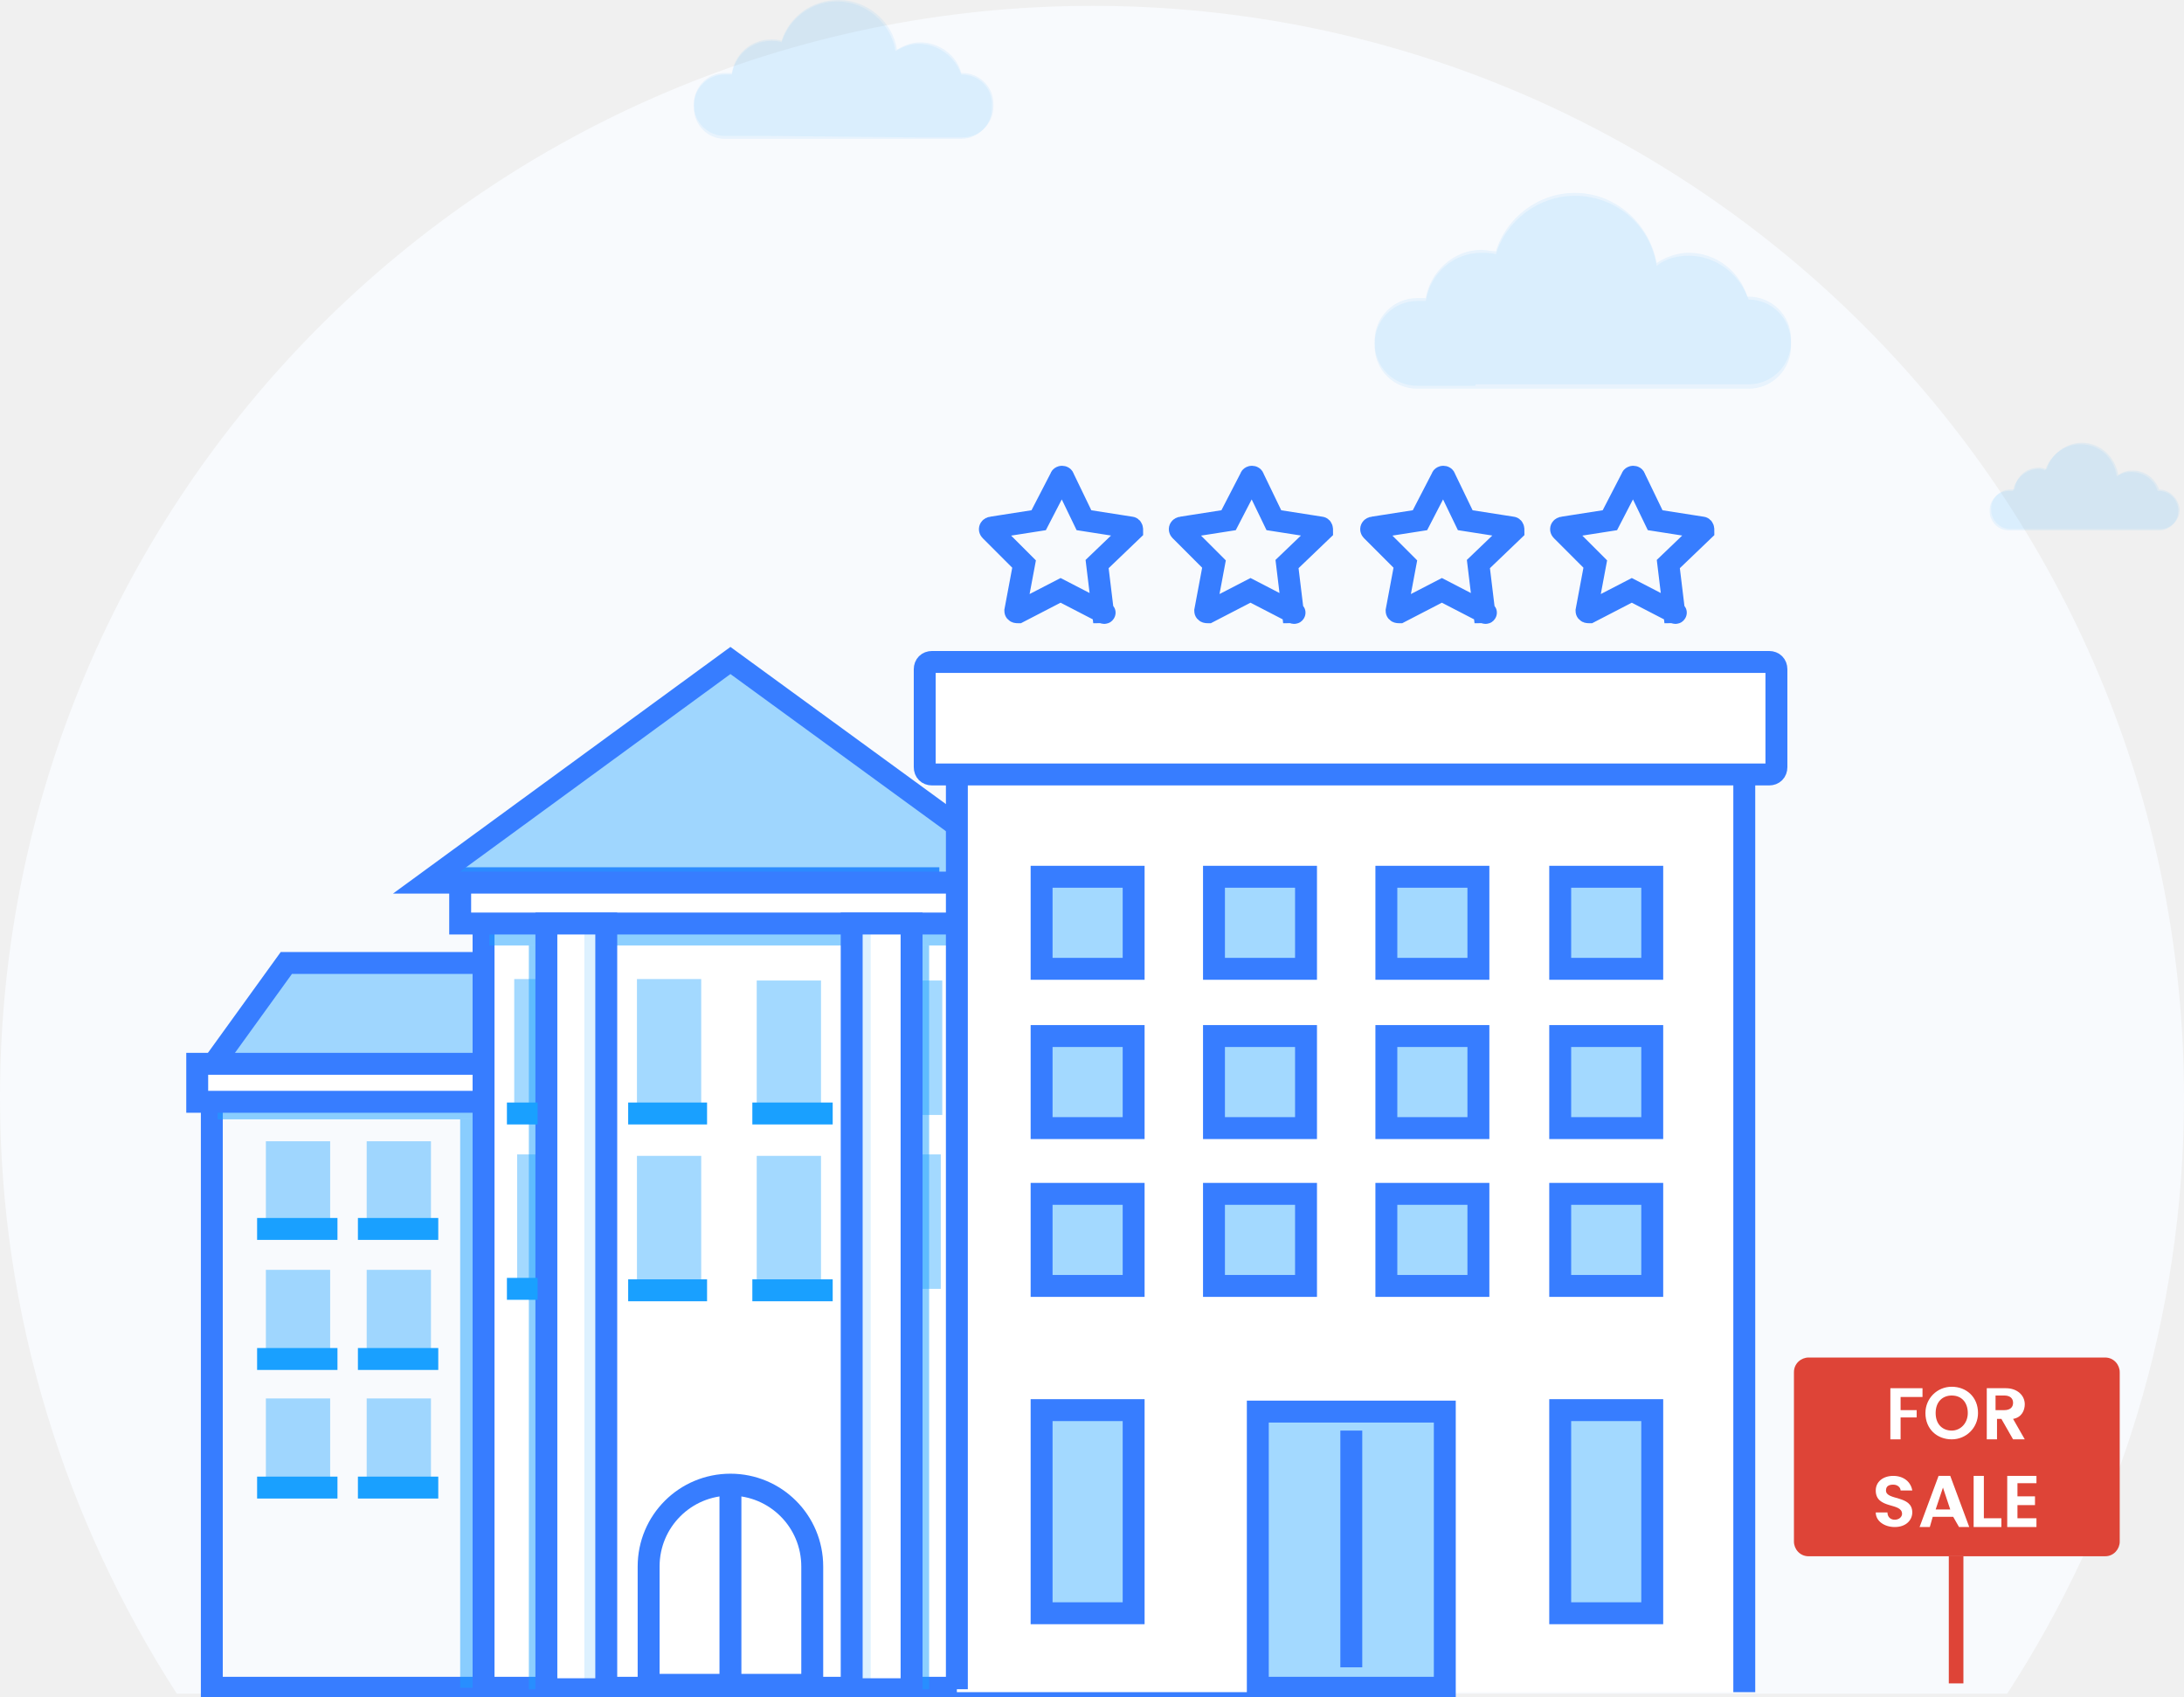
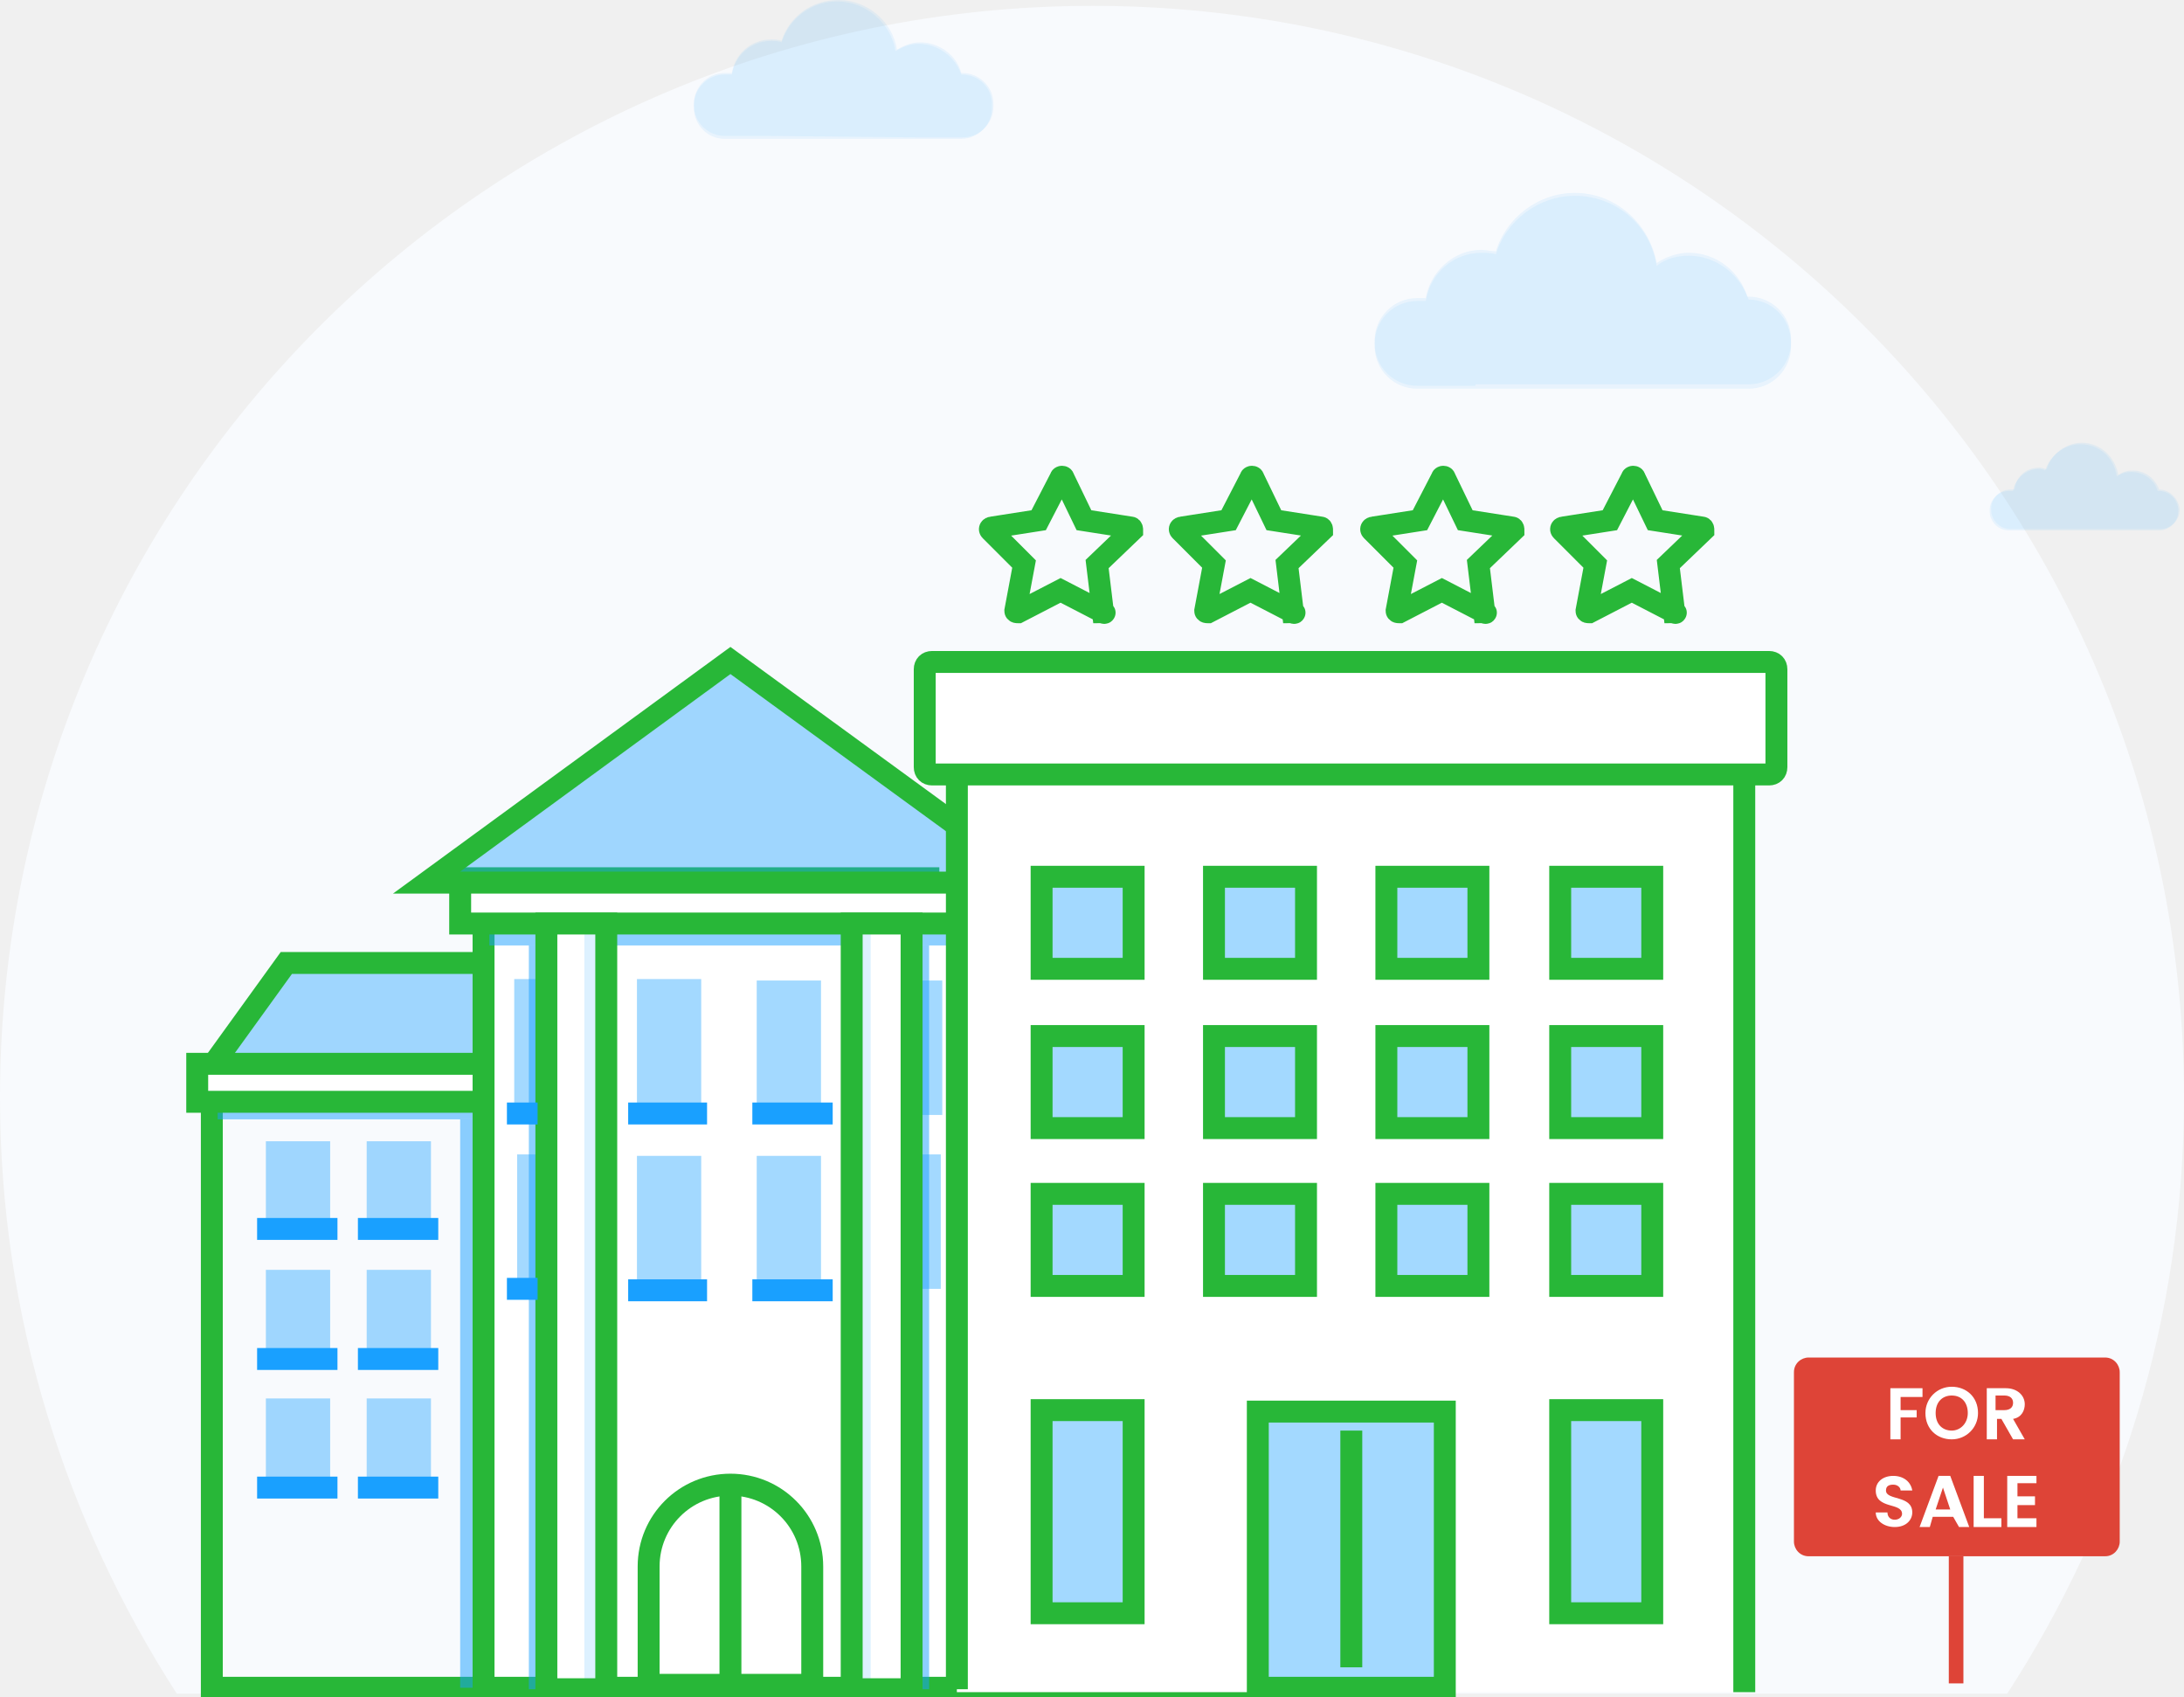
<svg xmlns="http://www.w3.org/2000/svg" x="0px" y="0px" viewBox="0 0 149.5 116.1" style="enable-background:new 0 0 149.5 116.1;" xml:space="preserve">
  <style type="text/css">
	.for-sale-0{fill:#F8FAFD;}
	.for-sale-1{fill:#19A0FF;}
- 	.for-sale-2{fill:none;stroke:#377DFF;}
+ 	.for-sale-2{fill:none;stroke:#28b738;}
	.for-sale-3{fill:none;stroke:#DE4437;}
	.for-sale-4{fill:#FFFFFF;}
	.for-sale-5{fill:#DE4437;}
	.for-sale-7{fill:none;}
	.for-sale-6{fill:none;stroke:#19A0FF;}
</style>
  <path class="for-sale-0 fill-gray-200" d="M74.8,0.4C33.5,0.4,0,33.9,0,75.1c0,15,4.5,29,12.1,40.8h125.3c7.6-11.7,12.1-25.7,12.1-40.8  C149.5,33.9,116,0.4,74.8,0.4z" />
  <g id="forSale_507_">
    <polygon id="forSale_363_" class="for-sale-1 fill-primary-lighter" opacity=".4" points="79.9,65.9 19.6,65.9 14.4,73.1 85,73.1  " />
    <polyline id="forSale_362_" class="for-sale-2 fill-none stroke-primary" stroke-width="1.5" stroke-miterlimit="10" points="85,73.1 79.9,65.9 19.6,65.9 14.4,73.1  " />
    <polygon id="forSale_359_" class="for-sale-2 fill-none stroke-primary" stroke-width="1.5" stroke-miterlimit="10" points="65.6,73 33.9,73 14.5,73 14.5,115.5 84.9,115.5 84.9,73  " />
    <rect id="forSale_358_" x="18.2" y="78.1" class="for-sale-1 fill-primary-lighter" opacity=".4" width="4.4" height="6.1" />
    <rect id="forSale_357_" x="25.1" y="78.1" class="for-sale-1 fill-primary-lighter" opacity=".4" width="4.4" height="6.1" />
    <rect id="forSale_356_" x="18.2" y="86.9" class="for-sale-1 fill-primary-lighter" opacity=".4" width="4.4" height="6.1" />
    <rect id="forSale_355_" x="25.1" y="86.9" class="for-sale-1 fill-primary-lighter" opacity=".4" width="4.4" height="6.1" />
    <rect id="forSale_354_" x="18.2" y="95.7" class="for-sale-1 fill-primary-lighter" opacity=".4" width="4.4" height="6.1" />
    <rect id="forSale_353_" x="25.1" y="95.7" class="for-sale-1 fill-primary-lighter" opacity=".4" width="4.4" height="6.1" />
    <rect id="forSale_352_" x="14.9" y="74" class="for-sale-1 fill-primary-lighter" opacity=".5" width="56.7" height="2.6" />
    <rect id="forSale_351_" x="13.5" y="72.8" class="for-sale-4 fill-white" width="58" height="2.6" />
    <rect id="forSale_350_" x="13.5" y="72.8" class="for-sale-2 fill-none stroke-primary" stroke-width="1.5" stroke-miterlimit="10" width="58" height="2.6" />
    <rect id="forSale_349_" x="31.5" y="76.6" class="for-sale-1 fill-primary-lighter" opacity=".5" width="5.9" height="38.9" />
    <rect id="forSale_348_" x="33.2" y="61.4" class="for-sale-4 fill-white" width="33.6" height="53.7" />
    <rect id="forSale_347_" x="33.1" y="61.8" class="for-sale-2 fill-none stroke-primary" stroke-width="1.5" stroke-miterlimit="10" width="33.6" height="53.7" />
    <rect id="forSale_346_" x="33.5" y="61.6" class="for-sale-1 fill-primary-lighter" opacity=".5" width="32.9" height="3.1" />
    <rect id="forSale_345_" x="31.5" y="60.1" class="for-sale-4 fill-white" width="36.9" height="3.1" />
    <polyline id="forSale_344_" class="for-sale-2 fill-none stroke-primary" stroke-width="1.5" stroke-miterlimit="10" points="65.1,63.2 31.5,63.2 31.5,60.1 64.3,60.1  " />
    <rect id="forSale_343_" x="43.6" y="67" class="for-sale-1 fill-primary-lighter" opacity=".4" width="4.4" height="9.2" />
    <rect id="forSale_340_" x="51.8" y="67.1" class="for-sale-1 fill-primary-lighter" opacity=".4" width="4.4" height="9.2" />
    <rect id="forSale_339_" x="43.6" y="79.1" class="for-sale-1 fill-primary-lighter" opacity=".4" width="4.4" height="9.2" />
    <rect id="forSale_335_" x="51.8" y="79.1" class="for-sale-1 fill-primary-lighter" opacity=".4" width="4.4" height="9.2" />
    <rect id="forSale_332_" x="35.4" y="79" class="for-sale-1 fill-primary-lighter" opacity=".4" width="4.4" height="9.2" />
    <rect id="forSale_331_" x="35.2" y="67" class="for-sale-1 fill-primary-lighter" opacity=".4" width="4.4" height="9.2" />
    <rect id="forSale_330_" x="60.1" y="67.1" class="for-sale-1 fill-primary-lighter" opacity=".4" width="4.4" height="9.2" />
    <rect id="forSale_329_" x="60" y="79" class="for-sale-1 fill-primary-lighter" opacity=".4" width="4.4" height="9.2" />
    <path id="forSale_328_" class="for-sale-4 fill-white" d="M55.7,115.3H44.4v-8.1c0-3.1,2.5-5.6,5.6-5.6l0,0c3.1,0,5.6,2.5,5.6,5.6v8.1H55.7z" />
    <path id="forSale_327_" class="for-sale-2 fill-none stroke-primary" stroke-width="1.5" stroke-miterlimit="10" d="M55.7,115.3H44.4v-8.1c0-3.1,2.5-5.6,5.6-5.6l0,0c3.1,0,5.6,2.5,5.6,5.6v8.1H55.7z" />
    <line id="forSale_326_" class="for-sale-2 fill-none stroke-primary" stroke-width="1.5" stroke-miterlimit="10" x1="50" y1="101.9" x2="50" y2="115.3" />
    <rect id="forSale_324_" x="36.2" y="64.7" class="for-sale-1 fill-primary-lighter" opacity=".5" width="3" height="50.9" />
    <rect id="forSale_323_" x="60.5" y="64.7" class="for-sale-1 fill-primary-lighter" opacity=".5" width="3.1" height="50.9" />
    <rect id="forSale_319_" x="37.4" y="63.2" class="for-sale-4 fill-white" width="4.1" height="52.4" />
    <rect id="forSale_317_" x="40" y="63.2" class="for-sale-1 fill-primary-lighter" opacity=".15" width="1.1" height="52.4" />
    <rect id="forSale_316_" x="37.4" y="63.2" class="for-sale-2 fill-none stroke-primary" stroke-width="1.5" stroke-miterlimit="10" width="4.1" height="52.4" />
    <rect id="forSale_315_" x="58.3" y="63.2" class="for-sale-4 fill-white" width="4.1" height="52.4" />
    <rect id="forSale_313_" x="58.3" y="63.2" class="for-sale-1 fill-primary-lighter" opacity=".15" width="1.3" height="52.4" />
    <rect id="forSale_312_" x="58.3" y="63.2" class="for-sale-2 fill-none stroke-primary" stroke-width="1.5" stroke-miterlimit="10" width="4.1" height="52.4" />
    <polygon id="forSale_311_" class="for-sale-1 fill-primary-lighter" opacity=".4" points="70.9,60.4 29.2,60.4 50,45.2  " />
    <polyline id="forSale_310_" class="for-sale-2 fill-none stroke-primary" stroke-width="1.5" stroke-miterlimit="10" points="65.1,60.4 29.2,60.4 50,45.2 65.5,56.5  " />
    <line id="forSale_309_" class="for-sale-6 fill-none stroke-primary-lighter" stroke-width="1.5" stroke-miterlimit="10" x1="23.1" y1="101.8" x2="17.6" y2="101.8" />
    <line id="forSale_308_" class="for-sale-6 fill-none stroke-primary-lighter" stroke-width="1.5" stroke-miterlimit="10" x1="30" y1="101.8" x2="24.5" y2="101.8" />
    <line id="forSale_307_" class="for-sale-6 fill-none stroke-primary-lighter" stroke-width="1.5" stroke-miterlimit="10" x1="23.1" y1="93" x2="17.6" y2="93" />
    <line id="forSale_306_" class="for-sale-6 fill-none stroke-primary-lighter" stroke-width="1.5" stroke-miterlimit="10" x1="30" y1="93" x2="24.5" y2="93" />
    <line id="forSale_304_" class="for-sale-6 fill-none stroke-primary-lighter" stroke-width="1.5" stroke-miterlimit="10" x1="23.1" y1="84.1" x2="17.6" y2="84.1" />
    <line id="forSale_303_" class="for-sale-6 fill-none stroke-primary-lighter" stroke-width="1.5" stroke-miterlimit="10" x1="30" y1="84.1" x2="24.5" y2="84.1" />
    <line id="forSale_301_" class="for-sale-6 fill-none stroke-primary-lighter" stroke-width="1.5" stroke-miterlimit="10" x1="48.4" y1="88.3" x2="43" y2="88.3" />
    <line id="forSale_300_" class="for-sale-6 fill-none stroke-primary-lighter" stroke-width="1.5" stroke-miterlimit="10" x1="57" y1="88.3" x2="51.5" y2="88.3" />
    <line id="forSale_299_" class="for-sale-6 fill-none stroke-primary-lighter" stroke-width="1.5" stroke-miterlimit="10" x1="48.4" y1="76.2" x2="43" y2="76.2" />
    <line id="forSale_295_" class="for-sale-6 fill-none stroke-primary-lighter" stroke-width="1.5" stroke-miterlimit="10" x1="36.8" y1="76.2" x2="34.7" y2="76.2" />
    <line id="forSale_294_" class="for-sale-6 fill-none stroke-primary-lighter" stroke-width="1.5" stroke-miterlimit="10" x1="36.8" y1="88.2" x2="34.7" y2="88.2" />
    <line id="forSale_291_" class="for-sale-6 fill-none stroke-primary-lighter" stroke-width="1.5" stroke-miterlimit="10" x1="57" y1="76.2" x2="51.5" y2="76.2" />
  </g>
  <g id="forSale_142_" opacity=".5">
    <path id="forSale_198_" class="for-sale-1 fill-primary-lighter" opacity=".15" d="M119.7,20.5L119.7,20.5c-0.6-1.7-2.2-3-4.1-3c-0.8,0-1.6,0.2-2.2,0.7   c-0.4-2.7-2.7-4.8-5.6-4.8c-2.5,0-4.7,1.7-5.4,4c-0.3-0.1-0.7-0.1-1-0.1c-1.9,0-3.5,1.4-3.8,3.3H97c-1.6,0-2.9,1.3-2.9,2.9v0.2   c0,1.6,1.3,2.9,2.9,2.9h22.7c1.6,0,2.9-1.3,2.9-2.9v-0.2C122.6,21.8,121.3,20.5,119.7,20.5z" />
    <path id="forSale_192_" class="for-sale-1 fill-primary-lighter" opacity=".15" d="M101,26.4h-4c-1.6,0-2.9-1.3-2.9-2.9v-0.2c0-1.6,1.3-2.9,2.9-2.9h0.6   c0.3-1.8,1.9-3.3,3.8-3.3c0.3,0,0.7,0.1,1,0.1c0.7-2.3,2.9-4,5.4-4c2.8,0,5.1,2.1,5.6,4.8c0.6-0.4,1.4-0.7,2.2-0.7   c1.9,0,3.5,1.3,4,3h0.1c1.6,0,2.9,1.3,2.9,2.9v0.2c0,1.6-1.3,2.9-2.9,2.9h-4.4H101V26.4z" />
  </g>
  <g id="forSale_179_" opacity=".5">
    <path id="forSale_181_" class="for-sale-1 fill-primary-lighter" opacity=".15" d="M65.8,5.1L65.8,5.1C65.4,3.9,64.2,3,62.9,3c-0.6,0-1.1,0.2-1.6,0.5c-0.3-1.9-2-3.4-4-3.4   c-1.8,0-3.3,1.2-3.8,2.8c-0.2-0.1-0.5-0.1-0.7-0.1c-1.4,0-2.5,1-2.7,2.3h-0.5c-1.1,0-2.1,0.9-2.1,2.1v0.2c0,1.1,0.9,2.1,2.1,2.1   h16.2c1.1,0,2.1-0.9,2.1-2.1V7.1C67.9,6,67,5.1,65.8,5.1z" />
    <path id="forSale_180_" class="for-sale-1 fill-primary-lighter" opacity=".15" d="M52.5,9.3h-2.9c-1.1,0-2.1-0.9-2.1-2.1V7.1C47.5,6,48.4,5,49.6,5h0.5   c0.2-1.3,1.3-2.3,2.7-2.3c0.2,0,0.5,0,0.7,0.1C54,1.2,55.5,0,57.4,0c2,0,3.7,1.5,4,3.4c0.5-0.3,1-0.5,1.6-0.5   c1.3,0,2.5,0.9,2.8,2.1h0.1C67,5,68,5.9,68,7.1v0.2c0,1.1-0.9,2.1-2.1,2.1h-3.1L52.5,9.3L52.5,9.3z" />
  </g>
  <g id="forSale_176_" opacity=".5">
    <path id="forSale_178_" class="for-sale-1 fill-primary-lighter" opacity=".15" d="M147.8,33.5L147.8,33.5c-0.3-0.8-1-1.3-1.8-1.3c-0.4,0-0.7,0.1-1,0.3   c-0.2-1.2-1.2-2.2-2.5-2.2c-1.1,0-2.1,0.8-2.4,1.8c-0.1,0-0.3-0.1-0.5-0.1c-0.9,0-1.6,0.6-1.7,1.5h-0.3c-0.7,0-1.3,0.6-1.3,1.3v0.1   c0,0.7,0.6,1.3,1.3,1.3h10.3c0.7,0,1.3-0.6,1.3-1.3v-0.1C149.1,34.1,148.5,33.5,147.8,33.5z" />
    <path id="forSale_177_" class="for-sale-1 fill-primary-lighter" opacity=".15" d="M139.3,36.3h-1.8c-0.7,0-1.3-0.6-1.3-1.3v-0.1c0-0.7,0.6-1.3,1.3-1.3h0.3   c0.1-0.8,0.9-1.5,1.7-1.5c0.2,0,0.3,0,0.5,0.1c0.3-1,1.3-1.8,2.4-1.8c1.3,0,2.3,0.9,2.5,2.2c0.3-0.2,0.6-0.3,1-0.3   c0.9,0,1.6,0.6,1.8,1.3h0.1c0.7,0,1.3,0.6,1.3,1.3V35c0,0.7-0.6,1.3-1.3,1.3h-2H139.3z" />
  </g>
  <g id="forSale_125_">
    <rect id="forSale_279_" x="65.5" y="50.9" class="for-sale-4 fill-white" width="53.9" height="64.9" />
    <polyline id="forSale_124_" class="for-sale-2 fill-none stroke-primary" stroke-width="1.5" stroke-miterlimit="10" points="65.5,115.6 65.5,50.9 119.4,50.9 119.4,115.8  " />
    <rect id="forSale_275_" x="86.1" y="96.6" class="for-sale-1 fill-primary-lighter" opacity=".4" width="12.8" height="18.9" />
    <rect id="forSale_9_" x="86.1" y="96.6" class="for-sale-2 fill-none stroke-primary" stroke-width="1.5" stroke-miterlimit="10" width="12.8" height="18.9" />
    <line class="for-sale-7 fill-none" x1="65.8" y1="115.4" x2="119.8" y2="115.4" />
    <line id="forSale_8_" class="for-sale-2 fill-none stroke-primary" stroke-width="1.5" stroke-miterlimit="10" x1="92.5" y1="97.9" x2="92.5" y2="114.1" />
    <rect id="forSale_271_" x="71.3" y="60" class="for-sale-1 fill-primary-lighter" opacity=".4" width="6.3" height="6.3" />
    <rect id="forSale_270_" x="83.1" y="60" class="for-sale-1 fill-primary-lighter" opacity=".4" width="6.3" height="6.3" />
    <rect id="forSale_7_" x="94.9" y="60" class="for-sale-1 fill-primary-lighter" opacity=".4" width="6.3" height="6.3" />
    <rect id="forSale_6_" x="106.8" y="60" class="for-sale-1 fill-primary-lighter" opacity=".4" width="6.3" height="6.3" />
    <rect id="forSale_257_" x="71.3" y="70.9" class="for-sale-1 fill-primary-lighter" opacity=".4" width="6.3" height="6.3" />
    <rect id="forSale_255_" x="83.1" y="70.9" class="for-sale-1 fill-primary-lighter" opacity=".4" width="6.3" height="6.3" />
    <rect id="forSale_254_" x="94.9" y="70.9" class="for-sale-1 fill-primary-lighter" opacity=".4" width="6.3" height="6.3" />
    <rect id="forSale_5_" x="106.8" y="70.9" class="for-sale-1 fill-primary-lighter" opacity=".4" width="6.3" height="6.3" />
    <rect id="forSale_252_" x="71.3" y="81.7" class="for-sale-1 fill-primary-lighter" opacity=".4" width="6.3" height="6.3" />
    <rect id="forSale_249_" x="83.1" y="81.7" class="for-sale-1 fill-primary-lighter" opacity=".4" width="6.3" height="6.3" />
    <rect id="forSale_247_" x="94.9" y="81.7" class="for-sale-1 fill-primary-lighter" opacity=".4" width="6.3" height="6.3" />
    <rect id="forSale_246_" x="106.8" y="81.7" class="for-sale-1 fill-primary-lighter" opacity=".4" width="6.3" height="6.3" />
    <rect id="forSale_245_" x="71.3" y="60" class="for-sale-2 fill-none stroke-primary" stroke-width="1.5" stroke-miterlimit="10" width="6.3" height="6.3" />
    <rect id="forSale_4_" x="83.1" y="60" class="for-sale-2 fill-none stroke-primary" stroke-width="1.5" stroke-miterlimit="10" width="6.3" height="6.3" />
    <rect id="forSale_242_" x="94.9" y="60" class="for-sale-2 fill-none stroke-primary" stroke-width="1.5" stroke-miterlimit="10" width="6.3" height="6.3" />
    <rect id="forSale_241_" x="106.8" y="60" class="for-sale-2 fill-none stroke-primary" stroke-width="1.5" stroke-miterlimit="10" width="6.3" height="6.3" />
    <rect id="forSale_230_" x="71.3" y="70.9" class="for-sale-2 fill-none stroke-primary" stroke-width="1.5" stroke-miterlimit="10" width="6.3" height="6.3" />
    <rect id="forSale_227_" x="83.1" y="70.9" class="for-sale-2 fill-none stroke-primary" stroke-width="1.5" stroke-miterlimit="10" width="6.3" height="6.3" />
    <rect id="forSale_219_" x="94.9" y="70.9" class="for-sale-2 fill-none stroke-primary" stroke-width="1.5" stroke-miterlimit="10" width="6.3" height="6.3" />
    <rect id="forSale_3_" x="106.8" y="70.9" class="for-sale-2 fill-none stroke-primary" stroke-width="1.5" stroke-miterlimit="10" width="6.3" height="6.3" />
    <rect id="forSale_204_" x="71.3" y="81.7" class="for-sale-2 fill-none stroke-primary" stroke-width="1.5" stroke-miterlimit="10" width="6.3" height="6.3" />
    <rect id="forSale_203_" x="71.3" y="96.5" class="for-sale-1 fill-primary-lighter" opacity=".4" width="6.3" height="13.9" />
    <rect id="forSale_200_" x="106.8" y="96.5" class="for-sale-1 fill-primary-lighter" opacity=".4" width="6.3" height="13.9" />
    <rect id="forSale_197_" x="71.3" y="96.5" class="for-sale-2 fill-none stroke-primary" stroke-width="1.5" stroke-miterlimit="10" width="6.3" height="13.9" />
    <rect id="forSale_191_" x="106.8" y="96.5" class="for-sale-2 fill-none stroke-primary" stroke-width="1.5" stroke-miterlimit="10" width="6.3" height="13.9" />
    <rect id="forSale_2_" x="83.1" y="81.7" class="for-sale-2 fill-none stroke-primary" stroke-width="1.5" stroke-miterlimit="10" width="6.3" height="6.3" />
    <rect id="forSale_1_" x="94.9" y="81.7" class="for-sale-2 fill-none stroke-primary" stroke-width="1.5" stroke-miterlimit="10" width="6.3" height="6.3" />
    <rect id="forSale_165_" x="106.8" y="81.7" class="for-sale-2 fill-none stroke-primary" stroke-width="1.5" stroke-miterlimit="10" width="6.3" height="6.3" />
    <rect id="forSale_162_" x="63.3" y="45.3" class="for-sale-4 fill-white" width="58.3" height="7.7" />
    <path id="forSale_160_" class="for-sale-2 fill-none stroke-primary" stroke-width="1.5" stroke-miterlimit="10" d="M121.1,53H63.8c-0.3,0-0.5-0.2-0.5-0.5v-6.7c0-0.3,0.2-0.5,0.5-0.5h57.3   c0.3,0,0.5,0.2,0.5,0.5v6.7C121.6,52.8,121.4,53,121.1,53z" />
    <path id="forSale_158_" class="for-sale-2 fill-none stroke-primary" stroke-width="1.5" stroke-miterlimit="10" d="M75.5,41.9l-2.9-1.5l-2.9,1.5c-0.1,0-0.2,0-0.2-0.1l0.6-3.2l-2.3-2.3   c-0.1-0.1,0-0.2,0.1-0.2l3.2-0.5l1.5-2.9c0-0.1,0.2-0.1,0.2,0l1.4,2.9l3.2,0.5c0.1,0,0.1,0.1,0.1,0.2l-2.4,2.3L75.5,41.9   C75.7,41.9,75.6,42,75.5,41.9z" />
    <path id="forSale_153_" class="for-sale-2 fill-none stroke-primary" stroke-width="1.5" stroke-miterlimit="10" d="M88.5,41.9l-2.9-1.5l-2.9,1.5c-0.1,0-0.2,0-0.2-0.1l0.6-3.2l-2.3-2.3   c-0.1-0.1,0-0.2,0.1-0.2l3.2-0.5l1.5-2.9c0-0.1,0.2-0.1,0.2,0l1.4,2.9l3.2,0.5c0.1,0,0.1,0.1,0.1,0.2l-2.4,2.3L88.5,41.9   C88.7,41.9,88.6,42,88.5,41.9z" />
    <path id="forSale_152_" class="for-sale-2 fill-none stroke-primary" stroke-width="1.5" stroke-miterlimit="10" d="M101.6,41.9l-2.9-1.5l-2.9,1.5c-0.1,0-0.2,0-0.2-0.1l0.6-3.2l-2.3-2.3   c-0.1-0.1,0-0.2,0.1-0.2l3.2-0.5l1.5-2.9c0-0.1,0.2-0.1,0.2,0l1.4,2.9l3.2,0.5c0.1,0,0.1,0.1,0.1,0.2l-2.4,2.3L101.6,41.9   C101.8,41.9,101.7,42,101.6,41.9z" />
    <path id="forSale_149_" class="for-sale-2 fill-none stroke-primary" stroke-width="1.5" stroke-miterlimit="10" d="M114.6,41.9l-2.9-1.5l-2.9,1.5c-0.1,0-0.2,0-0.2-0.1l0.6-3.2l-2.3-2.3   c-0.1-0.1,0-0.2,0.1-0.2l3.2-0.5l1.5-2.9c0-0.1,0.2-0.1,0.2,0l1.4,2.9l3.2,0.5c0.1,0,0.1,0.1,0.1,0.2l-2.4,2.3L114.6,41.9   C114.8,41.9,114.7,42,114.6,41.9z" />
    <g id="forSale_128_">
      <path class="for-sale-5 fill-danger" d="M144.1,106.5h-20.3c-0.6,0-1-0.5-1-1V93.9c0-0.6,0.5-1,1-1h20.3c0.6,0,1,0.5,1,1v11.6    C145.1,106,144.7,106.5,144.1,106.5z" />
      <g>
        <path class="for-sale-4 fill-white" d="M129.4,95h2.2v0.6h-1.5v0.9h1.1V97h-1.1v1.5h-0.7V95z" />
        <path class="for-sale-4 fill-white" d="M133.6,98.5c-1,0-1.8-0.7-1.8-1.8c0-1,0.8-1.8,1.8-1.8s1.8,0.7,1.8,1.8C135.4,97.7,134.6,98.5,133.6,98.5z      M133.6,97.9c0.6,0,1.1-0.5,1.1-1.2s-0.4-1.2-1.1-1.2c-0.6,0-1.1,0.4-1.1,1.2S133,97.9,133.6,97.9z" />
        <path class="for-sale-4 fill-white" d="M137.3,95c0.8,0,1.3,0.5,1.3,1.1c0,0.4-0.2,0.9-0.8,1l0.8,1.4h-0.8l-0.8-1.4h-0.3v1.4H136V95H137.3z      M137.2,95.5h-0.6v1h0.6c0.4,0,0.6-0.2,0.6-0.5S137.6,95.5,137.2,95.5z" />
        <path class="for-sale-4 fill-white" d="M129.7,104.5c-0.7,0-1.3-0.4-1.3-1h0.8c0,0.3,0.2,0.5,0.5,0.5s0.5-0.2,0.5-0.4c0-0.8-1.8-0.3-1.8-1.6     c0-0.6,0.5-1,1.2-1s1.2,0.4,1.3,1h-0.8c0-0.2-0.2-0.4-0.5-0.4s-0.5,0.1-0.5,0.4c0,0.7,1.8,0.3,1.8,1.5     C130.9,104,130.5,104.5,129.7,104.5z" />
        <path class="for-sale-4 fill-white" d="M133.7,103.8h-1.4l-0.2,0.7h-0.7l1.3-3.5h0.8l1.3,3.5h-0.7L133.7,103.8z M133,101.8l-0.5,1.5h1L133,101.8z" />
        <path class="for-sale-4 fill-white" d="M135.8,101v2.9h1.2v0.6h-1.9V101H135.8z" />
        <path class="for-sale-4 fill-white" d="M139.4,101.5h-1.3v0.9h1.2v0.6h-1.2v0.9h1.3v0.6h-2V101h2V101.5z" />
      </g>
      <line id="forSale_129_" class="for-sale-3 fill-none stroke-danger" x1="133.9" y1="106.5" x2="133.9" y2="115.2" />
    </g>
  </g>
</svg>
